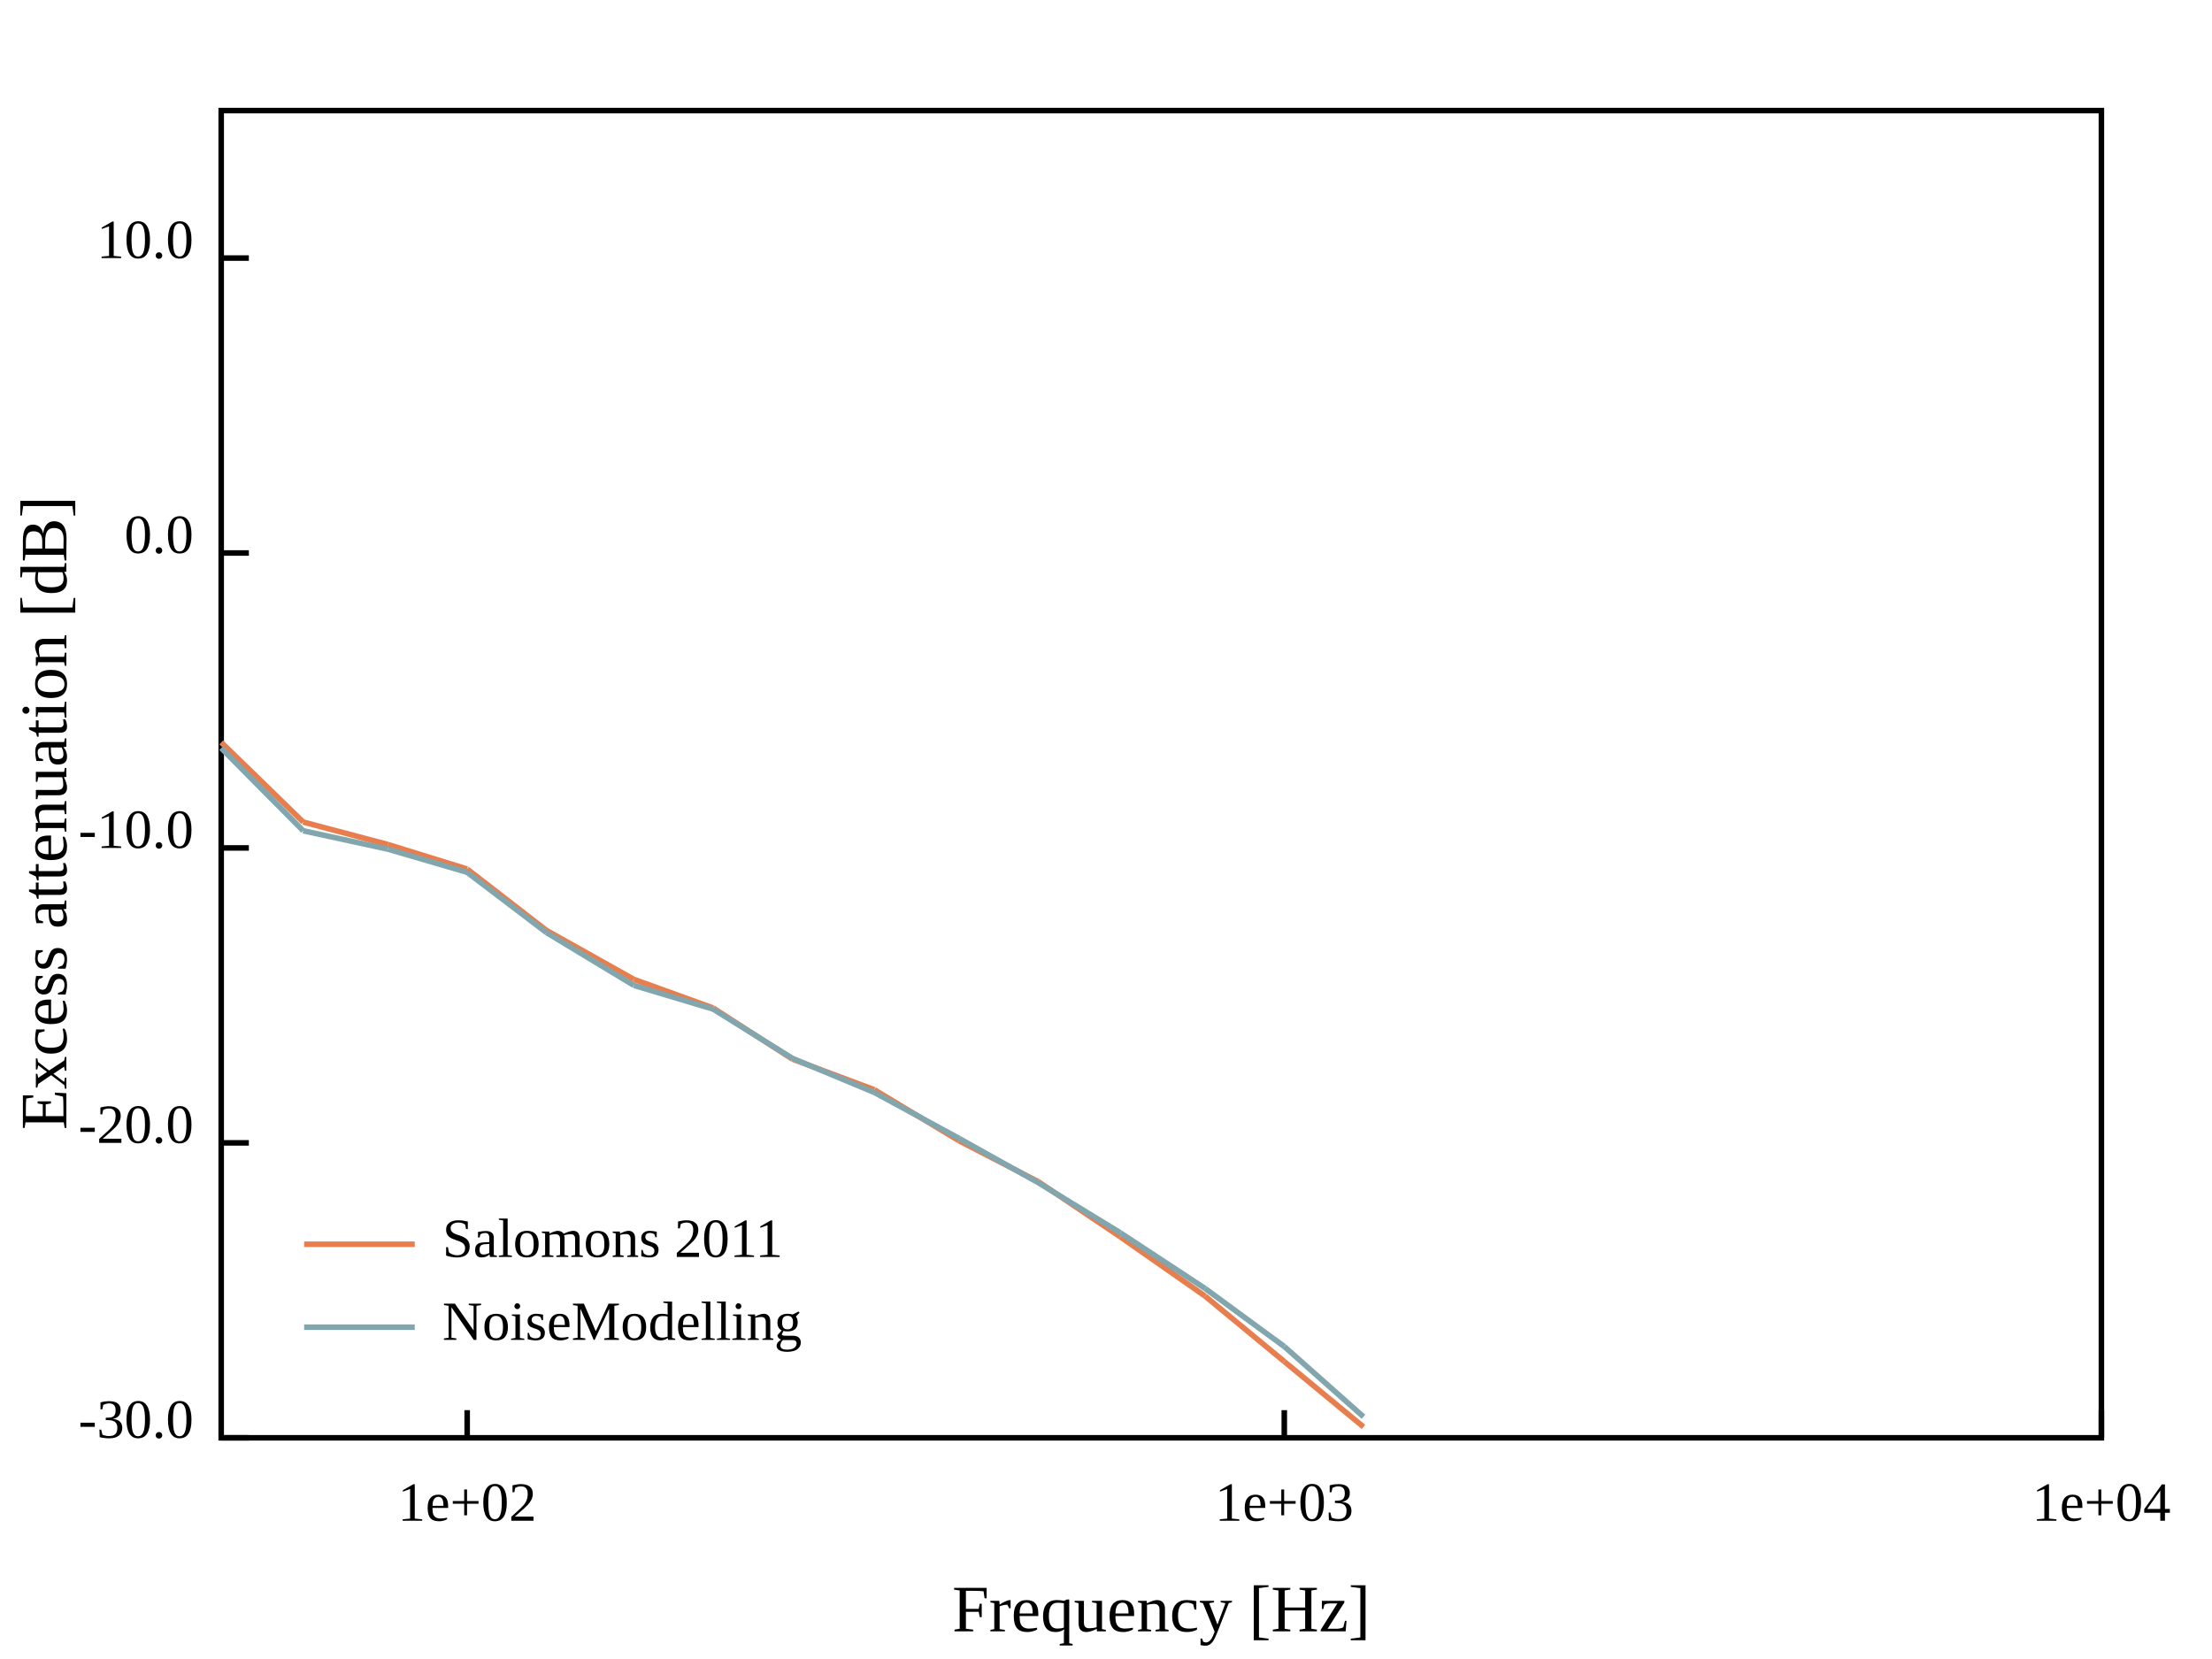
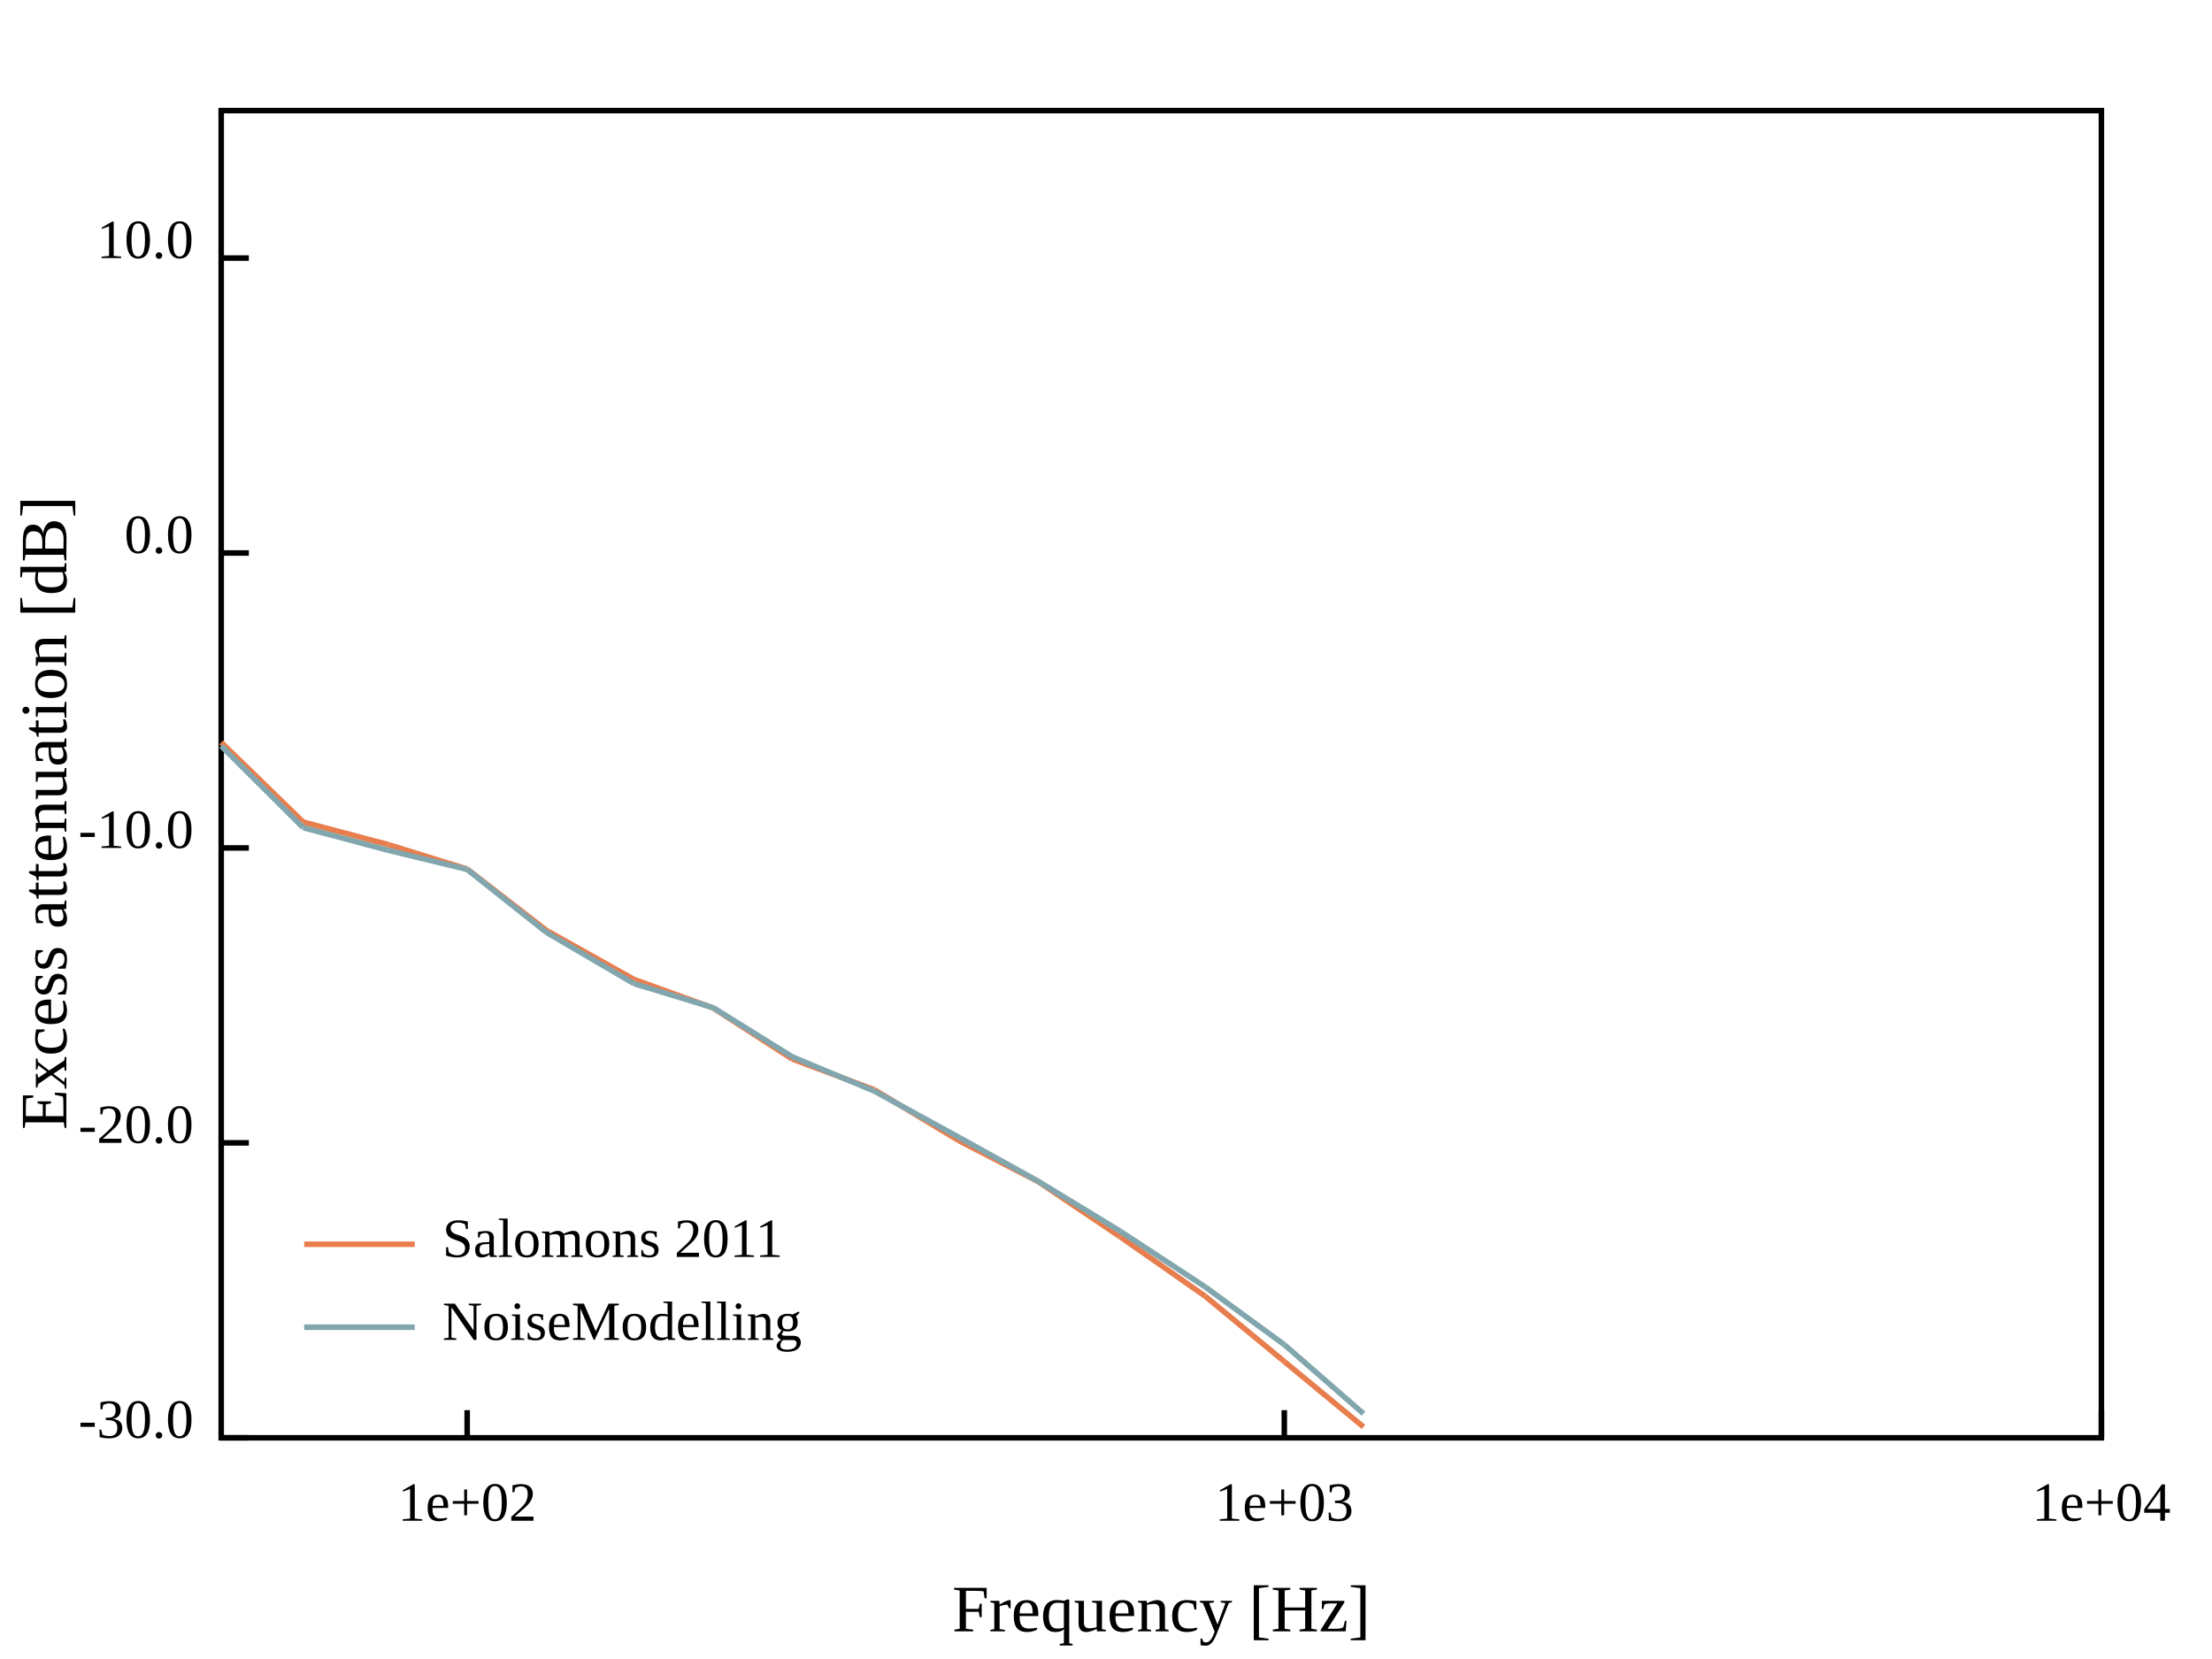
<svg xmlns="http://www.w3.org/2000/svg" height="300" width="400">
  <rect width="400" height="300" x="0" y="0" style="fill:white; stroke:none" />
  <rect width="340" height="240" x="40" y="20" style="fill:none; stroke-width:1;stroke:black" />
  <line x1="40" y1="260" x2="45" y2="260" style="fill:none; stroke-width:1; stroke:black" />
  <text x="35" y="260" text-anchor="end" style="stroke:none; fill:black; font-size:smaller">-30.0</text>
  <line x1="40" y1="206.667" x2="45" y2="206.667" style="fill:none; stroke-width:1; stroke:black" />
  <text x="35" y="206.667" text-anchor="end" style="stroke:none; fill:black; font-size:smaller">-20.0</text>
  <line x1="40" y1="153.333" x2="45" y2="153.333" style="fill:none; stroke-width:1; stroke:black" />
  <text x="35" y="153.333" text-anchor="end" style="stroke:none; fill:black; font-size:smaller">-10.0</text>
  <line x1="40" y1="100" x2="45" y2="100" style="fill:none; stroke-width:1; stroke:black" />
  <text x="35" y="100" text-anchor="end" style="stroke:none; fill:black; font-size:smaller">0.0</text>
  <line x1="40" y1="46.667" x2="45" y2="46.667" style="fill:none; stroke-width:1; stroke:black" />
  <text x="35" y="46.667" text-anchor="end" style="stroke:none; fill:black; font-size:smaller">10.0</text>
  <line x1="84.48" y1="260" x2="84.48" y2="255" style="fill:none; stroke-width:1; stroke:black" />
  <text x="84.48" y="275" text-anchor="middle" style="stroke:none; fill:black; font-size:smaller">1e+02</text>
  <line x1="232.24" y1="260" x2="232.24" y2="255" style="fill:none; stroke-width:1; stroke:black" />
  <text x="232.24" y="275" text-anchor="middle" style="stroke:none; fill:black; font-size:smaller">1e+03</text>
  <line x1="380" y1="260" x2="380" y2="255" style="fill:none; stroke-width:1; stroke:black" />
  <text x="380" y="275" text-anchor="middle" style="stroke:none; fill:black; font-size:smaller">1e+04</text>
  <line x1="40" y1="134.242" x2="54.831" y2="148.653" style="fill:none; stroke-width:1; stroke:rgb(232,126,77)" />
  <line x1="54.831" y1="148.653" x2="70.161" y2="152.717" style="fill:none; stroke-width:1; stroke:rgb(232,126,77)" />
  <line x1="70.161" y1="152.717" x2="84.48" y2="157.152" style="fill:none; stroke-width:1; stroke:rgb(232,126,77)" />
  <line x1="84.48" y1="157.152" x2="98.8" y2="168.237" style="fill:none; stroke-width:1; stroke:rgb(232,126,77)" />
  <line x1="98.8" y1="168.237" x2="114.641" y2="177.105" style="fill:none; stroke-width:1; stroke:rgb(232,126,77)" />
  <line x1="114.641" y1="177.105" x2="128.96" y2="182.279" style="fill:none; stroke-width:1; stroke:rgb(232,126,77)" />
  <line x1="128.96" y1="182.279" x2="143.28" y2="191.517" style="fill:none; stroke-width:1; stroke:rgb(232,126,77)" />
  <line x1="143.28" y1="191.517" x2="158.11" y2="197.059" style="fill:none; stroke-width:1; stroke:rgb(232,126,77)" />
  <line x1="158.11" y1="197.059" x2="173.441" y2="206.297" style="fill:none; stroke-width:1; stroke:rgb(232,126,77)" />
  <line x1="173.441" y1="206.297" x2="187.76" y2="213.687" style="fill:none; stroke-width:1; stroke:rgb(232,126,77)" />
  <line x1="187.76" y1="213.687" x2="202.591" y2="223.664" style="fill:none; stroke-width:1; stroke:rgb(232,126,77)" />
  <line x1="202.591" y1="223.664" x2="217.921" y2="234.38" style="fill:none; stroke-width:1; stroke:rgb(232,126,77)" />
  <line x1="217.921" y1="234.38" x2="232.24" y2="246.205" style="fill:none; stroke-width:1; stroke:rgb(232,126,77)" />
  <line x1="232.24" y1="246.205" x2="246.559" y2="258.029" style="fill:none; stroke-width:1; stroke:rgb(232,126,77)" />
-   <line x1="40" y1="135.276" x2="54.831" y2="150.233" style="fill:none; stroke-width:1; stroke:rgb(130,166,173)" />
-   <line x1="54.831" y1="150.233" x2="70.161" y2="153.56" style="fill:none; stroke-width:1; stroke:rgb(130,166,173)" />
-   <line x1="70.161" y1="153.56" x2="84.48" y2="157.743" style="fill:none; stroke-width:1; stroke:rgb(130,166,173)" />
-   <line x1="84.48" y1="157.743" x2="98.8" y2="168.624" style="fill:none; stroke-width:1; stroke:rgb(130,166,173)" />
-   <line x1="98.8" y1="168.624" x2="114.641" y2="178.196" style="fill:none; stroke-width:1; stroke:rgb(130,166,173)" />
-   <line x1="114.641" y1="178.196" x2="128.96" y2="182.48" style="fill:none; stroke-width:1; stroke:rgb(130,166,173)" />
-   <line x1="128.96" y1="182.48" x2="143.28" y2="191.374" style="fill:none; stroke-width:1; stroke:rgb(130,166,173)" />
-   <line x1="143.28" y1="191.374" x2="158.11" y2="197.555" style="fill:none; stroke-width:1; stroke:rgb(130,166,173)" />
-   <line x1="158.11" y1="197.555" x2="173.441" y2="205.861" style="fill:none; stroke-width:1; stroke:rgb(130,166,173)" />
-   <line x1="173.441" y1="205.861" x2="187.76" y2="213.869" style="fill:none; stroke-width:1; stroke:rgb(130,166,173)" />
-   <line x1="187.76" y1="213.869" x2="202.591" y2="222.931" style="fill:none; stroke-width:1; stroke:rgb(130,166,173)" />
-   <line x1="202.591" y1="222.931" x2="217.921" y2="233.002" style="fill:none; stroke-width:1; stroke:rgb(130,166,173)" />
-   <line x1="217.921" y1="233.002" x2="232.24" y2="243.494" style="fill:none; stroke-width:1; stroke:rgb(130,166,173)" />
-   <line x1="232.24" y1="243.494" x2="246.559" y2="256.198" style="fill:none; stroke-width:1; stroke:rgb(130,166,173)" />
+   <line x1="40" y1="134.895" x2="54.831" y2="149.669" style="fill:none; stroke-width:1; stroke:rgb(130,166,173)" />
+   <line x1="54.831" y1="149.669" x2="70.161" y2="153.75" style="fill:none; stroke-width:1; stroke:rgb(130,166,173)" />
+   <line x1="70.161" y1="153.75" x2="84.48" y2="157.223" style="fill:none; stroke-width:1; stroke:rgb(130,166,173)" />
+   <line x1="84.48" y1="157.223" x2="98.8" y2="168.596" style="fill:none; stroke-width:1; stroke:rgb(130,166,173)" />
+   <line x1="98.8" y1="168.596" x2="114.641" y2="177.869" style="fill:none; stroke-width:1; stroke:rgb(130,166,173)" />
+   <line x1="114.641" y1="177.869" x2="128.96" y2="182.218" style="fill:none; stroke-width:1; stroke:rgb(130,166,173)" />
+   <line x1="128.96" y1="182.218" x2="143.28" y2="191.108" style="fill:none; stroke-width:1; stroke:rgb(130,166,173)" />
+   <line x1="143.28" y1="191.108" x2="158.11" y2="197.309" style="fill:none; stroke-width:1; stroke:rgb(130,166,173)" />
+   <line x1="158.11" y1="197.309" x2="173.441" y2="205.683" style="fill:none; stroke-width:1; stroke:rgb(130,166,173)" />
+   <line x1="173.441" y1="205.683" x2="187.76" y2="213.625" style="fill:none; stroke-width:1; stroke:rgb(130,166,173)" />
+   <line x1="187.76" y1="213.625" x2="202.591" y2="222.655" style="fill:none; stroke-width:1; stroke:rgb(130,166,173)" />
+   <line x1="202.591" y1="222.655" x2="217.921" y2="232.705" style="fill:none; stroke-width:1; stroke:rgb(130,166,173)" />
+   <line x1="217.921" y1="232.705" x2="232.24" y2="243.156" style="fill:none; stroke-width:1; stroke:rgb(130,166,173)" />
+   <line x1="232.24" y1="243.156" x2="246.559" y2="255.632" style="fill:none; stroke-width:1; stroke:rgb(130,166,173)" />
  <text x="210" y="295" text-anchor="middle" style="stroke:none; fill:black">Frequency [Hz]</text>
  <text x="5" y="140" transform="rotate(-90, 12, 140)" text-anchor="middle" style="stroke:none; fill:black">Excess attenuation [dB]</text>
  <line x1="55" y1="225" x2="75" y2="225" style="fill:none; stroke-width:1; stroke:rgb(232,126,77)" />
  <text x="80" y="225" dominant-baseline="middle" style="stroke:none; fill:black; font-size:smaller">Salomons 2011</text>
  <line x1="55" y1="240" x2="75" y2="240" style="fill:none; stroke-width:1; stroke:rgb(130,166,173)" />
  <text x="80" y="240" dominant-baseline="middle" style="stroke:none; fill:black; font-size:smaller">NoiseModelling</text>
</svg>
